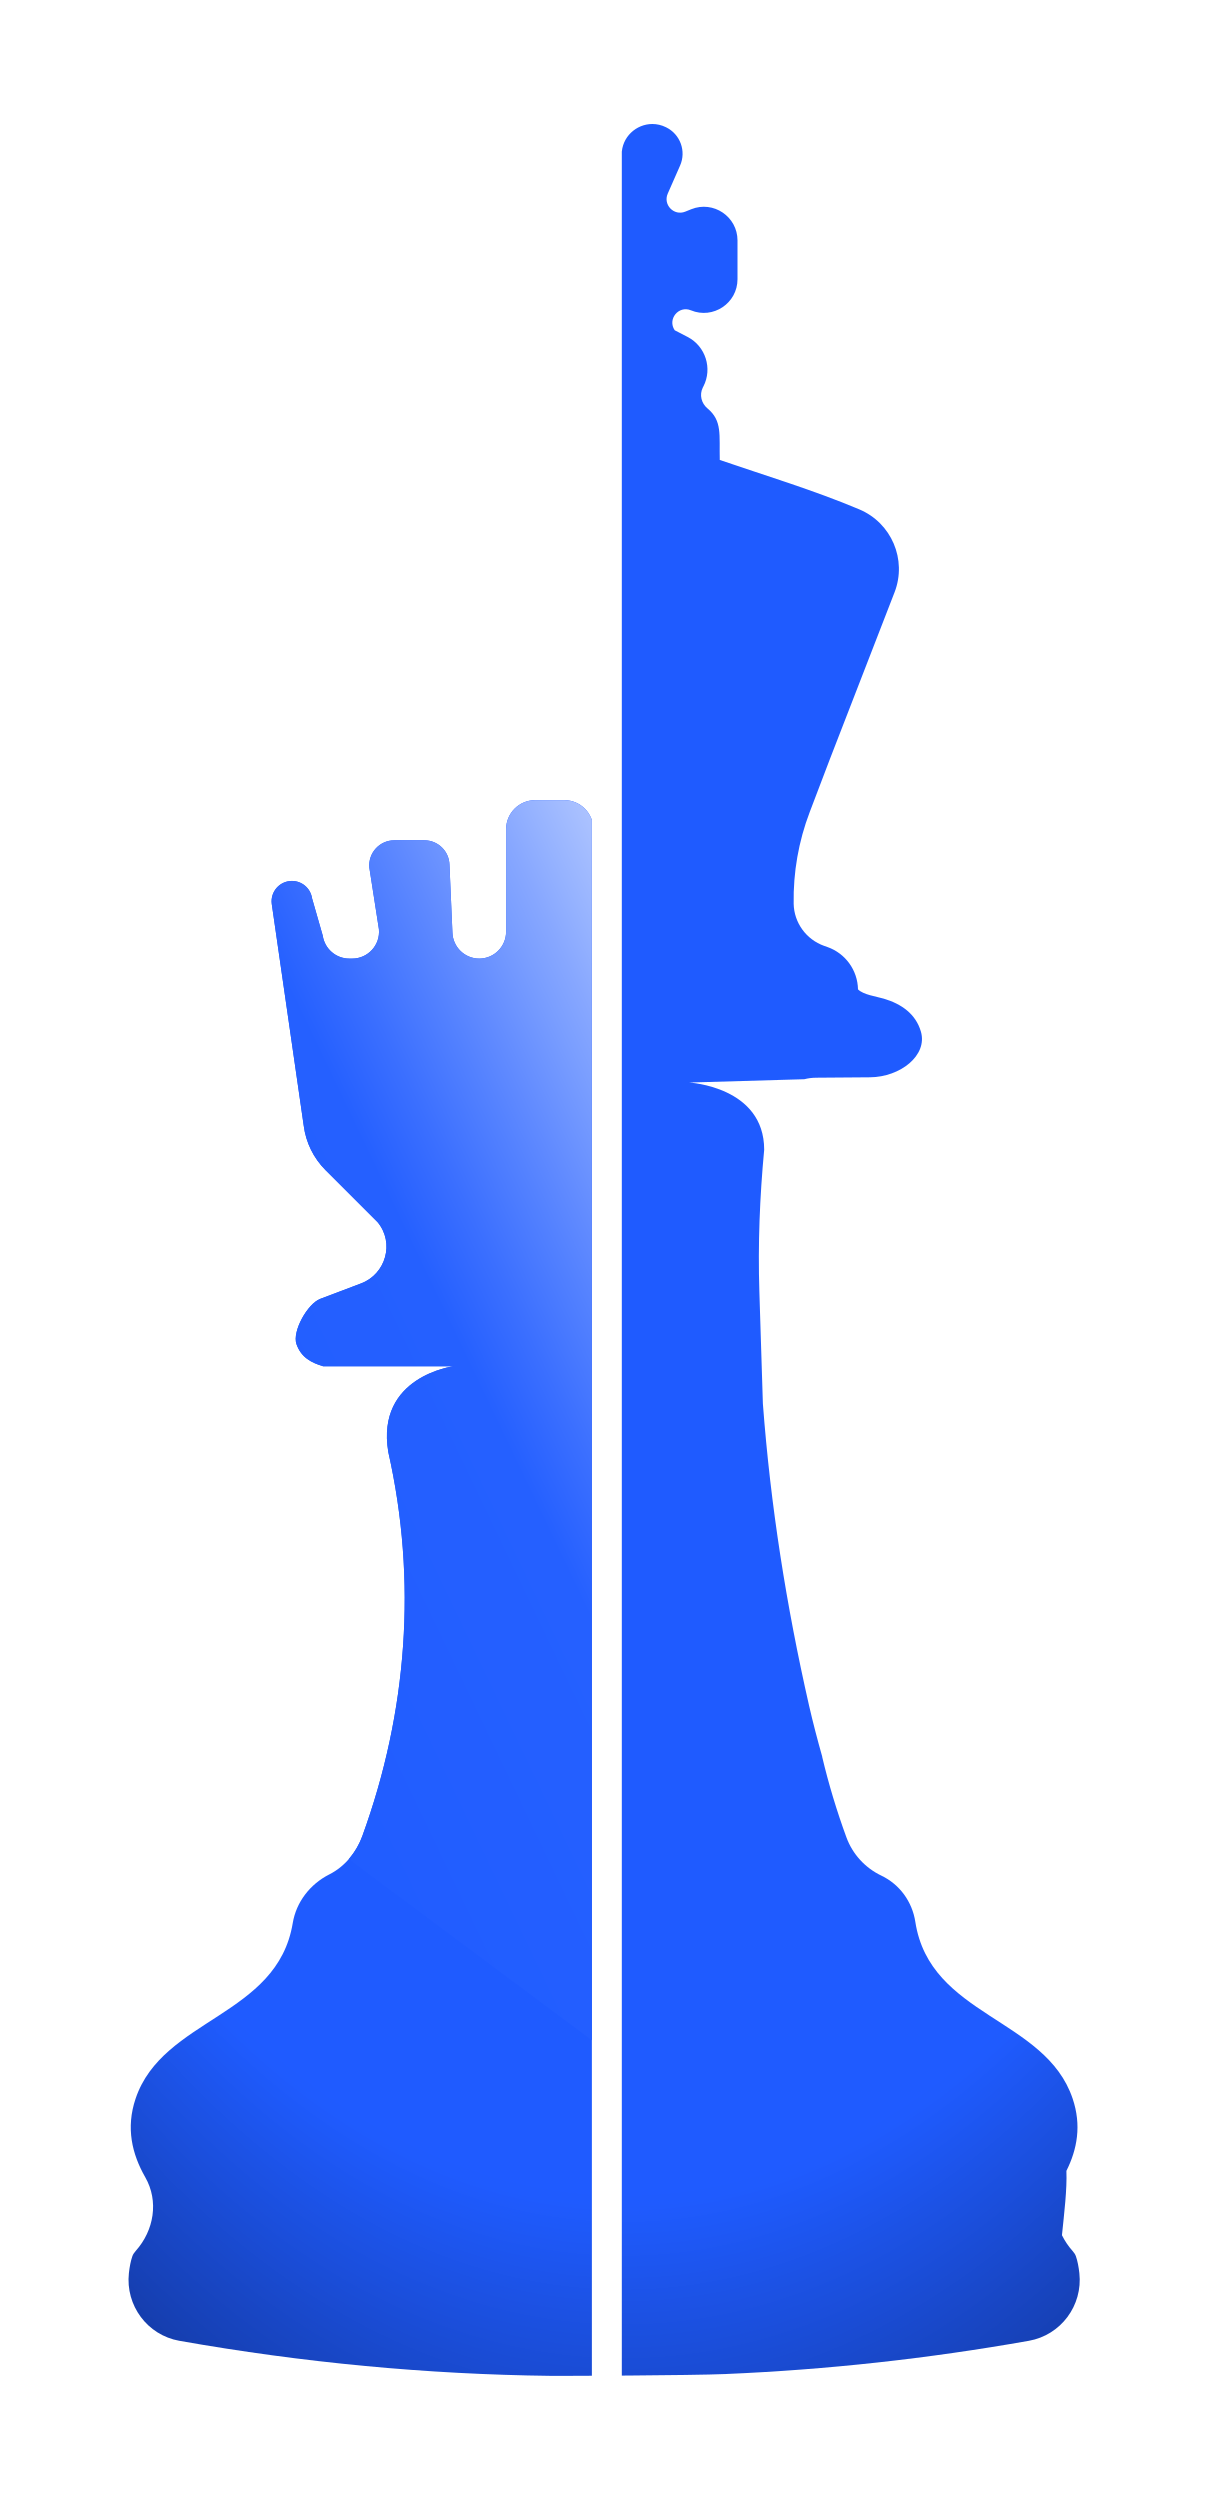
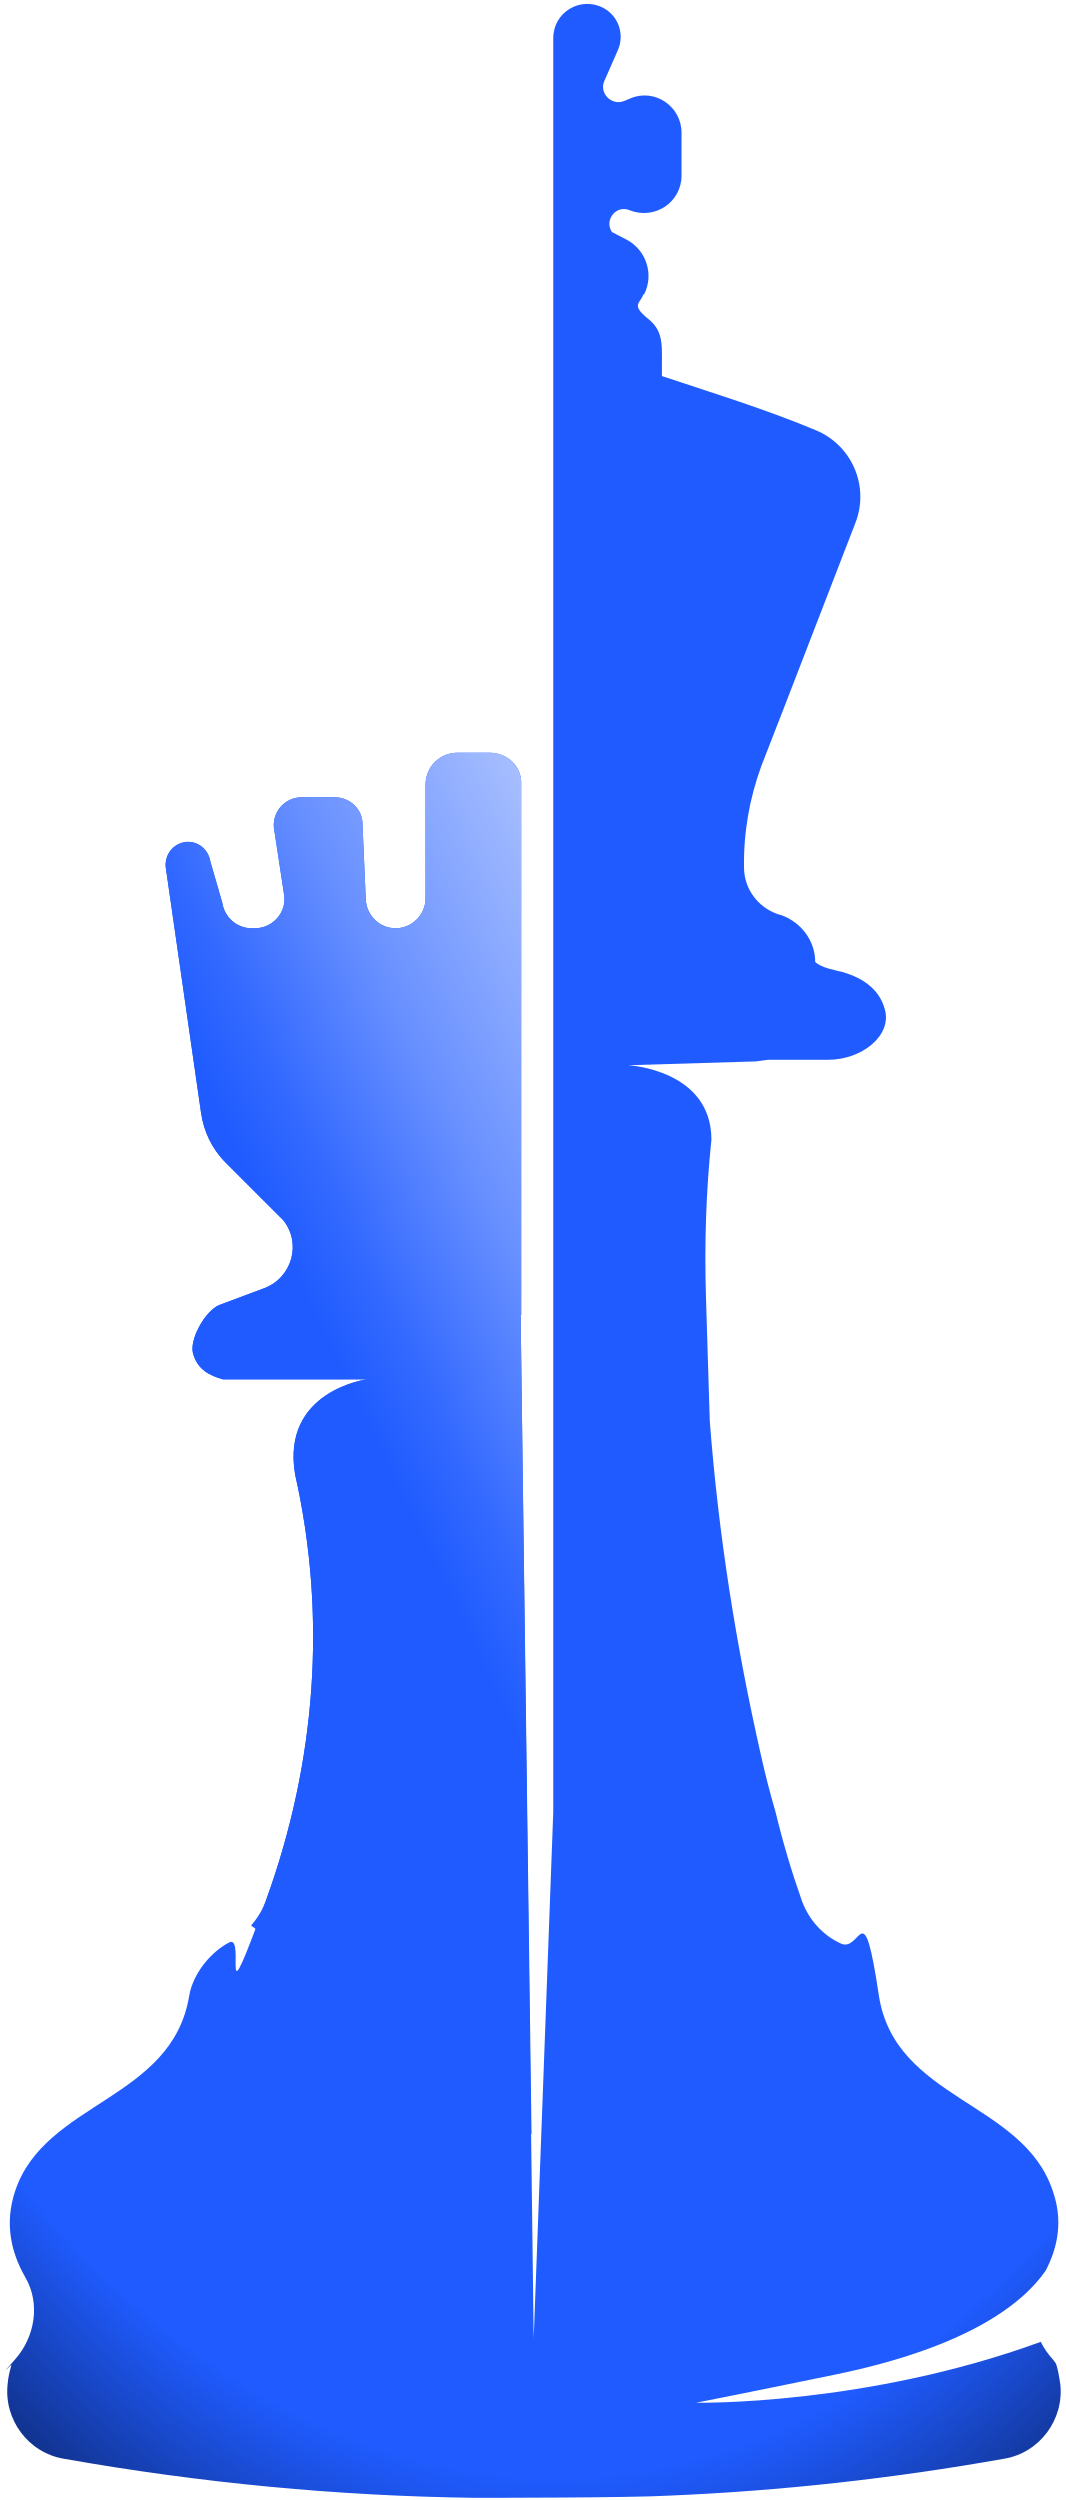
- <svg xmlns="http://www.w3.org/2000/svg" viewBox="0 0 245.677 509.459" width="246" height="509">
+ <svg xmlns="http://www.w3.org/2000/svg" xmlns:xlink="http://www.w3.org/1999/xlink" viewBox="173 279 196 460" width="196" height="460">
  <defs>
-     <clipPath id="cL">
-       <rect x="0" y="0" width="268.75" height="1080" />
-     </clipPath>
-     <clipPath id="cR">
-       <rect x="274.85" y="0" width="800" height="1080" />
-     </clipPath>
-     <radialGradient id="gA" gradientUnits="userSpaceOnUse" cx="0" cy="0" fx="0" fy="0" r="347.095" gradientTransform="matrix(0.720926, 0, 0, 1.279074, 275.198, 408.8786)">
-       <stop offset="0" stop-color="#1F5BFF" />
-       <stop offset="0.656" stop-color="#1F5BFF" />
-       <stop offset="0.664" stop-color="#1F5BFE" />
-       <stop offset="0.68" stop-color="#1E58F6" />
-       <stop offset="0.695" stop-color="#1D55EE" />
-       <stop offset="0.711" stop-color="#1C52E5" />
-       <stop offset="0.727" stop-color="#1B4FDD" />
-       <stop offset="0.742" stop-color="#1A4CD5" />
-       <stop offset="0.758" stop-color="#1949CC" />
-       <stop offset="0.773" stop-color="#1846C4" />
-       <stop offset="0.789" stop-color="#1743BC" />
-       <stop offset="0.805" stop-color="#1640B4" />
-       <stop offset="0.82" stop-color="#153DAC" />
-       <stop offset="0.836" stop-color="#143AA3" />
-       <stop offset="0.852" stop-color="#13379B" />
-       <stop offset="0.867" stop-color="#123493" />
-       <stop offset="0.883" stop-color="#11328B" />
-       <stop offset="0.898" stop-color="#102E82" />
-       <stop offset="1" stop-color="#0F2D7E" />
+     <radialGradient id="rk-radial-gradient" cx="-409.5" cy="407.3" fx="-409.5" fy="407.3" r="171.9" gradientTransform="translate(0 -315.3) scale(1 1.8)" gradientUnits="userSpaceOnUse">
+       <stop offset=".7" stop-color="#1f5bff" />
+       <stop offset=".9" stop-color="#000" />
    </radialGradient>
-     <linearGradient id="gH" gradientUnits="userSpaceOnUse" x1="0.271" y1="0" x2="1.601" y2="0" gradientTransform="matrix(-115.6908, 55.3304, -55.3304, -115.6908, 348.7944, 500.1782)">
-       <stop offset="0" stop-color="#B3C7FF" />
-       <stop offset="0.004" stop-color="#B1C6FF" />
-       <stop offset="0.043" stop-color="#A3BCFF" />
-       <stop offset="0.082" stop-color="#95B2FF" />
-       <stop offset="0.121" stop-color="#87A7FF" />
-       <stop offset="0.16" stop-color="#7A9EFF" />
-       <stop offset="0.199" stop-color="#6D94FF" />
-       <stop offset="0.238" stop-color="#608AFF" />
-       <stop offset="0.277" stop-color="#5381FF" />
-       <stop offset="0.316" stop-color="#4778FF" />
-       <stop offset="0.355" stop-color="#3B6FFF" />
-       <stop offset="0.395" stop-color="#3067FF" />
-       <stop offset="0.434" stop-color="#2560FF" />
-       <stop offset="1" stop-color="#1F5BFF" />
+     <linearGradient id="rk-linear-gradient" x1="-592.2" y1="-147.7" x2="-550.5" y2="-127.8" gradientUnits="userSpaceOnUse">
+       <stop offset="0" stop-color="#000" />
+       <stop offset=".8" stop-color="#1f5bff" />
    </linearGradient>
+     <radialGradient id="rk-radial-gradient3" cx="275.2" cy="408.9" fx="275.2" fy="408.9" r="250.2" gradientTransform="translate(0 -316.6) scale(1 1.8)" xlink:href="#rk-radial-gradient" />
+     <linearGradient id="rk-linear-gradient2" x1="348.8" y1="500.2" x2="233.1" y2="555.5" gradientUnits="userSpaceOnUse">
+       <stop offset="0" stop-color="#fff" />
+       <stop offset=".2" stop-color="#bbcdff" />
+       <stop offset=".6" stop-color="#6890ff" />
+       <stop offset=".8" stop-color="#3369ff" />
+       <stop offset=".9" stop-color="#1f5bff" />
+     </linearGradient>
+     <linearGradient id="rk-linear-gradient3" x1="561" y1="470.2" x2="602.8" y2="490.1" xlink:href="#rk-linear-gradient" />
+     <linearGradient id="rk-linear-gradient4" x1="562.7" y1="435.2" x2="531.5" y2="416.4" xlink:href="#rk-linear-gradient" />
  </defs>
-   <g transform="translate(25.271 25.271) scale(1) translate(-173.678 -279.693)">
-     <g clip-path="url(#cL)">
-       <path d="M 274.820 285.953 L 274.820 612.430 L 271.246 709.320 L 268.797 520.938 C 268.840 520.938 268.879 520.934 268.922 520.934 L 268.922 476.559 L 269.055 423.426 C 269.062 420.145 266.402 417.477 263.121 417.477 L 257.199 417.477 C 253.922 417.477 251.266 420.133 251.266 423.410 L 251.266 444.297 C 251.266 447.316 248.816 449.766 245.797 449.766 C 242.836 449.766 240.414 447.406 240.332 444.449 L 239.730 430.637 C 239.652 427.867 237.387 425.660 234.617 425.660 L 228.492 425.660 C 225.480 425.660 223.117 428.254 223.402 431.254 L 225.352 443.785 C 225.652 446.992 223.129 449.766 219.906 449.766 L 219.316 449.766 C 216.605 449.766 214.305 447.777 213.906 445.094 L 211.727 437.488 C 211.430 435.453 209.684 433.945 207.625 433.945 C 205.129 433.945 203.195 436.137 203.512 438.617 L 210.027 483.809 C 210.465 487.238 212.027 490.430 214.477 492.879 L 225.109 503.512 C 228.551 507.703 226.777 514.047 221.703 515.965 L 213.406 519.105 C 210.824 520.082 207.641 525.711 208.551 528.332 C 209.508 531.074 211.605 532.129 213.996 532.848 L 240.520 532.848 C 240.520 532.848 224.695 534.898 227.258 550.297 C 227.262 550.312 227.262 550.328 227.266 550.344 C 233.168 576.500 231.145 603.355 221.988 628.531 C 220.766 631.887 218.430 634.789 215.238 636.398 C 211.344 638.367 208.496 642.020 207.789 646.324 C 204.645 665.371 181.305 665.676 175.770 682.078 C 173.754 688.059 175.031 693.375 177.738 698.113 C 180.520 702.977 179.527 708.945 175.797 713.117 C 175.469 713.484 175.230 713.848 175.109 714.199 C 174.773 715.172 174.543 716.355 174.402 717.648 C 173.680 724.230 178.160 730.281 184.680 731.438 C 209.898 735.898 235.109 738.277 260.324 738.582 L 260.383 738.582 C 262.812 738.609 288.953 738.508 296.020 738.211 L 296.051 738.211 L 296.051 738.207 C 316.633 737.336 337.215 735.082 357.801 731.438 C 364.324 730.285 368.812 724.242 368.090 717.656 C 367.949 716.359 367.719 715.176 367.383 714.199 C 367.262 713.848 367.023 713.484 366.699 713.121 C 365.824 712.141 365.105 711.059 364.543 709.922 C 365.000 705.400 365.600 700.600 365.450 696.810 C 367.660 692.402 368.555 687.516 366.719 682.078 C 361.160 665.598 337.637 665.367 334.664 646.066 C 334.031 641.961 331.484 638.434 327.734 636.641 C 324.441 635.066 321.879 632.277 320.625 628.855 C 318.645 623.449 316.992 617.969 315.680 612.430 L 315.699 612.430 C 314.730 608.996 313.816 605.531 312.996 601.945 C 308.375 581.609 305.168 561.316 303.598 540.488 L 302.883 517.684 C 302.574 507.906 302.957 498.406 303.863 488.719 C 303.863 475.836 288.562 475.027 288.562 475.027 L 312.051 474.348 C 312.789 474.160 313.555 474.051 314.344 474.047 L 314.426 474.043 L 325.434 473.957 C 331.617 473.906 337.191 469.484 335.805 464.668 C 334.758 461.035 331.820 458.996 328.223 457.930 C 326.715 457.484 324.062 457.141 322.980 456.039 C 322.906 452.148 320.430 448.711 316.762 447.414 L 316.094 447.180 C 312.434 445.883 309.938 442.457 309.871 438.574 C 309.762 432.195 310.871 425.859 313.145 419.898 L 317.258 409.094 L 330.383 375.242 L 330.430 375.125 C 333.004 368.465 329.805 360.977 323.227 358.215 C 313.926 354.301 304.105 351.340 294.812 348.156 C 294.688 343.020 295.355 340.191 292.309 337.652 C 291.059 336.609 290.625 334.887 291.344 333.426 L 291.449 333.215 L 291.469 333.180 C 293.363 329.523 291.922 324.984 288.266 323.090 L 285.633 321.727 C 284.094 319.484 286.422 316.617 288.934 317.660 C 293.453 319.531 298.426 316.211 298.426 311.320 L 298.426 303.426 C 298.426 298.566 293.512 295.246 289.004 297.059 L 287.770 297.555 C 285.469 298.477 283.211 296.145 284.211 293.875 L 286.723 288.164 C 288.016 285.230 286.770 281.801 283.898 280.375 L 283.852 280.352 C 282.941 279.902 281.996 279.691 281.074 279.691 C 277.793 279.691 274.820 282.332 274.820 285.953" fill="url(#gA)" />
-       <path d="M 257.199 417.477 C 253.922 417.477 251.266 420.133 251.266 423.41 L 251.266 444.297 C 251.266 447.316 248.816 449.766 245.797 449.766 C 242.836 449.766 240.414 447.406 240.332 444.449 L 239.73 430.637 C 239.652 427.867 237.387 425.66 234.617 425.66 L 228.492 425.66 C 225.48 425.66 223.117 428.254 223.402 431.254 L 225.352 443.785 C 225.652 446.992 223.129 449.766 219.906 449.766 L 219.316 449.766 C 216.605 449.766 214.305 447.777 213.906 445.094 L 211.727 437.488 C 211.43 435.453 209.684 433.945 207.625 433.945 C 205.129 433.945 203.195 436.137 203.512 438.617 L 210.027 483.809 C 210.465 487.238 212.027 490.43 214.477 492.879 L 225.109 503.512 C 228.551 507.703 226.777 514.047 221.703 515.965 L 213.406 519.105 C 210.824 520.082 207.641 525.711 208.551 528.332 C 209.508 531.074 211.605 532.129 213.996 532.848 L 240.52 532.848 C 240.52 532.848 224.695 534.898 227.258 550.297 C 227.262 550.312 227.262 550.328 227.266 550.344 C 233.168 576.5 231.145 603.355 221.988 628.531 C 221.352 630.277 220.406 631.898 219.199 633.281 L 270.758 671.699 L 268.797 520.938 C 268.84 520.938 268.879 520.934 268.922 520.934 L 268.922 476.559 L 269.055 423.426 C 269.062 420.145 266.402 417.477 263.121 417.477 Z M 257.199 417.477 " fill="url(#gH)" />
-     </g>
-     <g clip-path="url(#cR)">
-       <path d="M 274.820 285.953 L 274.820 612.430 L 271.246 709.320 L 268.797 520.938 C 268.840 520.938 268.879 520.934 268.922 520.934 L 268.922 476.559 L 269.055 423.426 C 269.062 420.145 266.402 417.477 263.121 417.477 L 257.199 417.477 C 253.922 417.477 251.266 420.133 251.266 423.410 L 251.266 444.297 C 251.266 447.316 248.816 449.766 245.797 449.766 C 242.836 449.766 240.414 447.406 240.332 444.449 L 239.730 430.637 C 239.652 427.867 237.387 425.660 234.617 425.660 L 228.492 425.660 C 225.480 425.660 223.117 428.254 223.402 431.254 L 225.352 443.785 C 225.652 446.992 223.129 449.766 219.906 449.766 L 219.316 449.766 C 216.605 449.766 214.305 447.777 213.906 445.094 L 211.727 437.488 C 211.430 435.453 209.684 433.945 207.625 433.945 C 205.129 433.945 203.195 436.137 203.512 438.617 L 210.027 483.809 C 210.465 487.238 212.027 490.430 214.477 492.879 L 225.109 503.512 C 228.551 507.703 226.777 514.047 221.703 515.965 L 213.406 519.105 C 210.824 520.082 207.641 525.711 208.551 528.332 C 209.508 531.074 211.605 532.129 213.996 532.848 L 240.520 532.848 C 240.520 532.848 224.695 534.898 227.258 550.297 C 227.262 550.312 227.262 550.328 227.266 550.344 C 233.168 576.500 231.145 603.355 221.988 628.531 C 220.766 631.887 218.430 634.789 215.238 636.398 C 211.344 638.367 208.496 642.020 207.789 646.324 C 204.645 665.371 181.305 665.676 175.770 682.078 C 173.754 688.059 175.031 693.375 177.738 698.113 C 180.520 702.977 179.527 708.945 175.797 713.117 C 175.469 713.484 175.230 713.848 175.109 714.199 C 174.773 715.172 174.543 716.355 174.402 717.648 C 173.680 724.230 178.160 730.281 184.680 731.438 C 209.898 735.898 235.109 738.277 260.324 738.582 L 260.383 738.582 C 262.812 738.609 288.953 738.508 296.020 738.211 L 296.051 738.211 L 296.051 738.207 C 316.633 737.336 337.215 735.082 357.801 731.438 C 364.324 730.285 368.812 724.242 368.090 717.656 C 367.949 716.359 367.719 715.176 367.383 714.199 C 367.262 713.848 367.023 713.484 366.699 713.121 C 365.824 712.141 365.105 711.059 364.543 709.922 C 365.000 705.400 365.600 700.600 365.450 696.810 C 367.660 692.402 368.555 687.516 366.719 682.078 C 361.160 665.598 337.637 665.367 334.664 646.066 C 334.031 641.961 331.484 638.434 327.734 636.641 C 324.441 635.066 321.879 632.277 320.625 628.855 C 318.645 623.449 316.992 617.969 315.680 612.430 L 315.699 612.430 C 314.730 608.996 313.816 605.531 312.996 601.945 C 308.375 581.609 305.168 561.316 303.598 540.488 L 302.883 517.684 C 302.574 507.906 302.957 498.406 303.863 488.719 C 303.863 475.836 288.562 475.027 288.562 475.027 L 312.051 474.348 C 312.789 474.160 313.555 474.051 314.344 474.047 L 314.426 474.043 L 325.434 473.957 C 331.617 473.906 337.191 469.484 335.805 464.668 C 334.758 461.035 331.820 458.996 328.223 457.930 C 326.715 457.484 324.062 457.141 322.980 456.039 C 322.906 452.148 320.430 448.711 316.762 447.414 L 316.094 447.180 C 312.434 445.883 309.938 442.457 309.871 438.574 C 309.762 432.195 310.871 425.859 313.145 419.898 L 317.258 409.094 L 330.383 375.242 L 330.430 375.125 C 333.004 368.465 329.805 360.977 323.227 358.215 C 313.926 354.301 304.105 351.340 294.812 348.156 C 294.688 343.020 295.355 340.191 292.309 337.652 C 291.059 336.609 290.625 334.887 291.344 333.426 L 291.449 333.215 L 291.469 333.180 C 293.363 329.523 291.922 324.984 288.266 323.090 L 285.633 321.727 C 284.094 319.484 286.422 316.617 288.934 317.660 C 293.453 319.531 298.426 316.211 298.426 311.320 L 298.426 303.426 C 298.426 298.566 293.512 295.246 289.004 297.059 L 287.770 297.555 C 285.469 298.477 283.211 296.145 284.211 293.875 L 286.723 288.164 C 288.016 285.230 286.770 281.801 283.898 280.375 L 283.852 280.352 C 282.941 279.902 281.996 279.691 281.074 279.691 C 277.793 279.691 274.820 282.332 274.820 285.953" fill="url(#gA)" />
-     </g>
+   <g id="mark">
+     <path fill="url(#rk-radial-gradient3)" d="M368.1,717.7c-.2-1.3-.4-2.5-.7-3.5-.1-.4-.4-.7-.7-1.1-.9-1-1.6-2-2.2-3.2-32.3,11.8-63.4,11.2-63.4,11.2,0,0,8.7-1.7,25.2-5.1,25.1-5.1,35.1-13.4,39.1-19.2,2.3-4.4,3.2-9.3,1.3-14.7-5.5-16.5-29.1-16.7-32-36s-3.2-7.7-7-9.5c-3.3-1.5-5.8-4.3-7.1-7.7q-2.9-8.2-4.9-16.5h0c-1-3.4-1.9-6.9-2.7-10.5-4.6-20.3-7.8-40.6-9.4-61.4l-.7-22.8c-.3-9.8,0-19.3,1-29,0-12.9-15.3-13.7-15.3-13.7l23.5-.7c.7-.1,1.5-.2,2.2-.3h.1s11,0,11,0c6.2,0,11.8-4.5,10.4-9.3-1-3.7-4-5.7-7.6-6.8-1.5-.4-4.1-.8-5.2-1.9,0-3.9-2.6-7.3-6.2-8.6l-.7-.2c-3.7-1.3-6.2-4.7-6.2-8.6-.1-6.4,1-12.7,3.2-18.7l4.2-10.8,13.1-33.9h0c2.6-6.7-.6-14.2-7.2-17-9.3-3.9-19.1-6.9-28.4-10-.1-5.2.6-8-2.5-10.5s-1.7-2.8-1-4.3v-.2c.1,0,.2,0,.2,0,1.9-3.7.4-8.2-3.2-10.1l-2.7-1.4c-1.5-2.2.8-5.1,3.3-4,4.6,1.8,9.5-1.5,9.5-6.4v-7.9c0-4.8-4.9-8.2-9.4-6.3l-1.2.5c-2.3.9-4.6-1.5-3.6-3.7l2.5-5.7c1.3-3,0-6.4-2.8-7.8h0c-4.2-2.1-9.1.9-9.1,5.6v326.4l-3.6,96.9-2.4-188.4s0,0,.1,0v-97.5c.2-3.3-2.5-5.9-5.8-5.9h-5.9c-3.3,0-5.9,2.6-5.9,5.9v20.9c0,3-2.5,5.5-5.5,5.5h0c-3,0-5.4-2.4-5.5-5.4l-.6-13.8c0-2.7-2.3-4.9-5.1-4.9h-6.1c-3,0-5.4,2.6-5.1,5.6l1.9,12.5c.4,3.2-2.2,6-5.4,6h-.6c-2.7,0-5-2-5.4-4.7l-2.2-7.6c-.3-2-2-3.6-4.1-3.6h0c-2.5,0-4.4,2.2-4.1,4.7l6.5,45.2c.5,3.4,2,6.6,4.5,9.1l10.6,10.6c3.4,4.2,1.7,10.5-3.4,12.5l-8.3,3.1c-2.6,1-5.8,6.6-4.8,9.2.9,2.8,3,3.8,5.4,4.5h26.5s-15.8,2.1-13.2,17.5c0,0,0,0,0,0,5.9,26.2,3.8,53.1-5.3,78.2s-3.6,6.3-6.8,7.9-6.7,5.6-7.4,9.9c-3.2,19.1-26.5,19.4-32,35.8-2,6-.8,11.3,1.9,16s1.8,10.8-1.9,15-.6.7-.7,1.1c-.3,1-.6,2.2-.7,3.5-.7,6.5,3.8,12.6,10.3,13.7q37.8,6.7,75.6,7.2h0s0,0,0,0c2.5,0,28.7,0,35.7-.4h0q30.9-1.3,61.8-6.8C364.3,730.3,368.8,724.2,368.1,717.7Z" />
+     <path fill="url(#rk-linear-gradient2)" d="M210,483.8c.5,3.4,2,6.6,4.5,9.1l10.6,10.6c3.4,4.2,1.7,10.5-3.4,12.5l-8.3,3.1c-2.6,1-5.8,6.6-4.8,9.2.9,2.8,3,3.8,5.4,4.5h26.5s-15.8,2.1-13.2,17.5c0,0,0,0,0,0,5.9,26.2,3.8,53.1-5.3,78.2-.6,1.8-1.6,3.4-2.8,4.8l51.6,38.4-2-150.8s0,0,.1,0v-97.5c.2-3.3-2.5-5.9-5.8-5.9h-5.9c-3.3,0-5.9,2.6-5.9,5.9v20.9c0,3-2.5,5.5-5.5,5.5s-5.4-2.4-5.5-5.4l-.6-13.8c0-2.7-2.3-4.9-5.1-4.9h-6.1c-3,0-5.4,2.6-5.1,5.6l1.9,12.5c.4,3.2-2.2,6-5.4,6h-.6c-2.7,0-5-2-5.4-4.7l-2.2-7.6c-.3-2-2-3.6-4.1-3.6s-4.4,2.2-4.1,4.7L210,483.8Z" />
  </g>
</svg>
